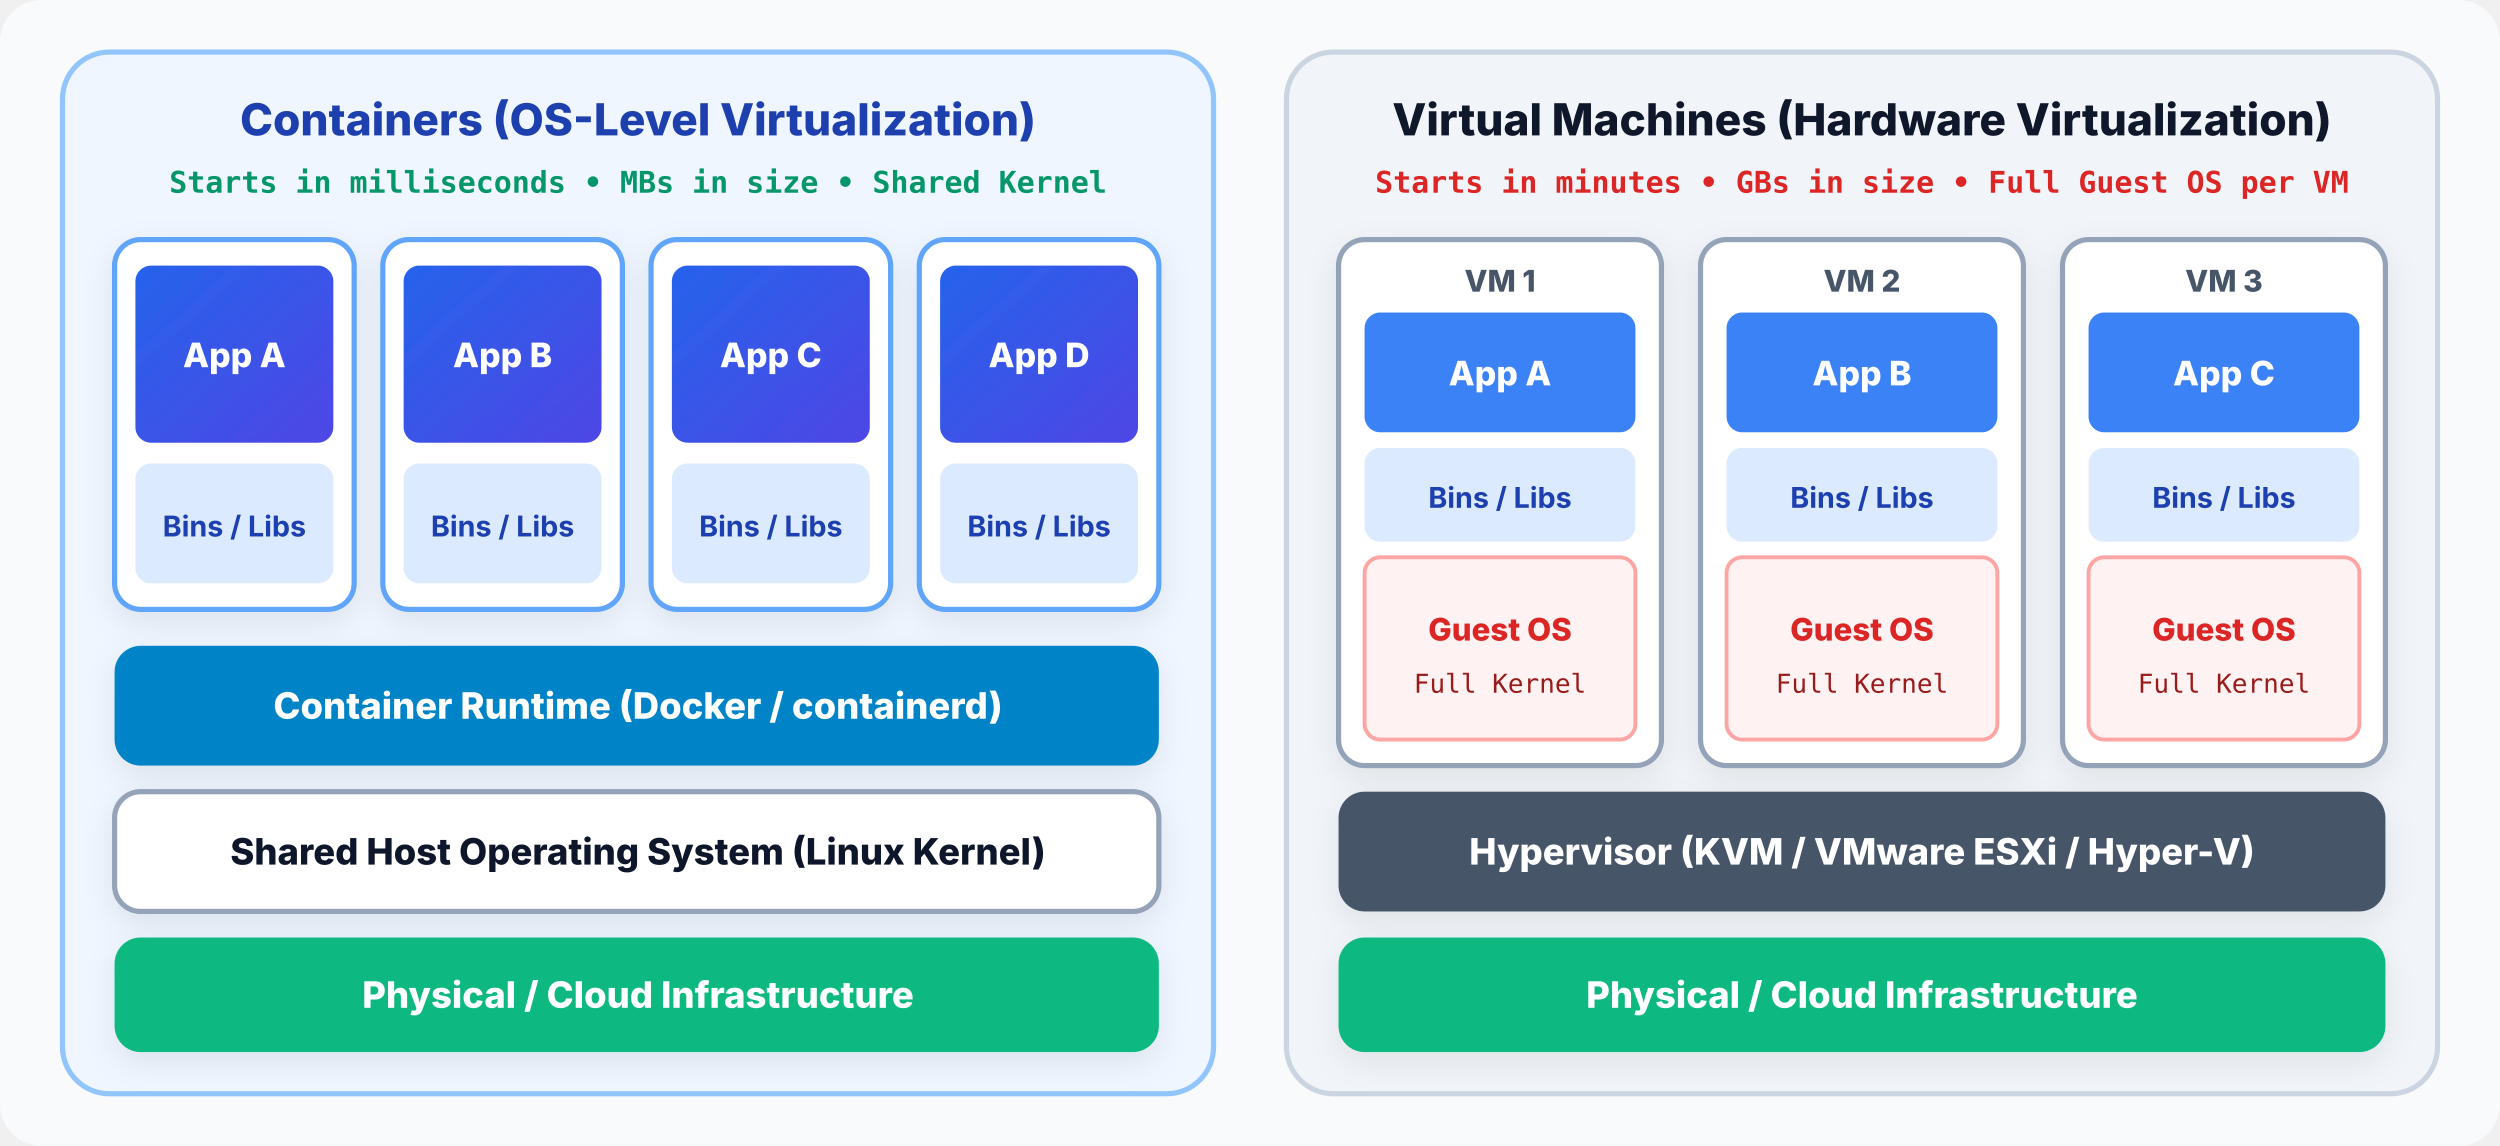
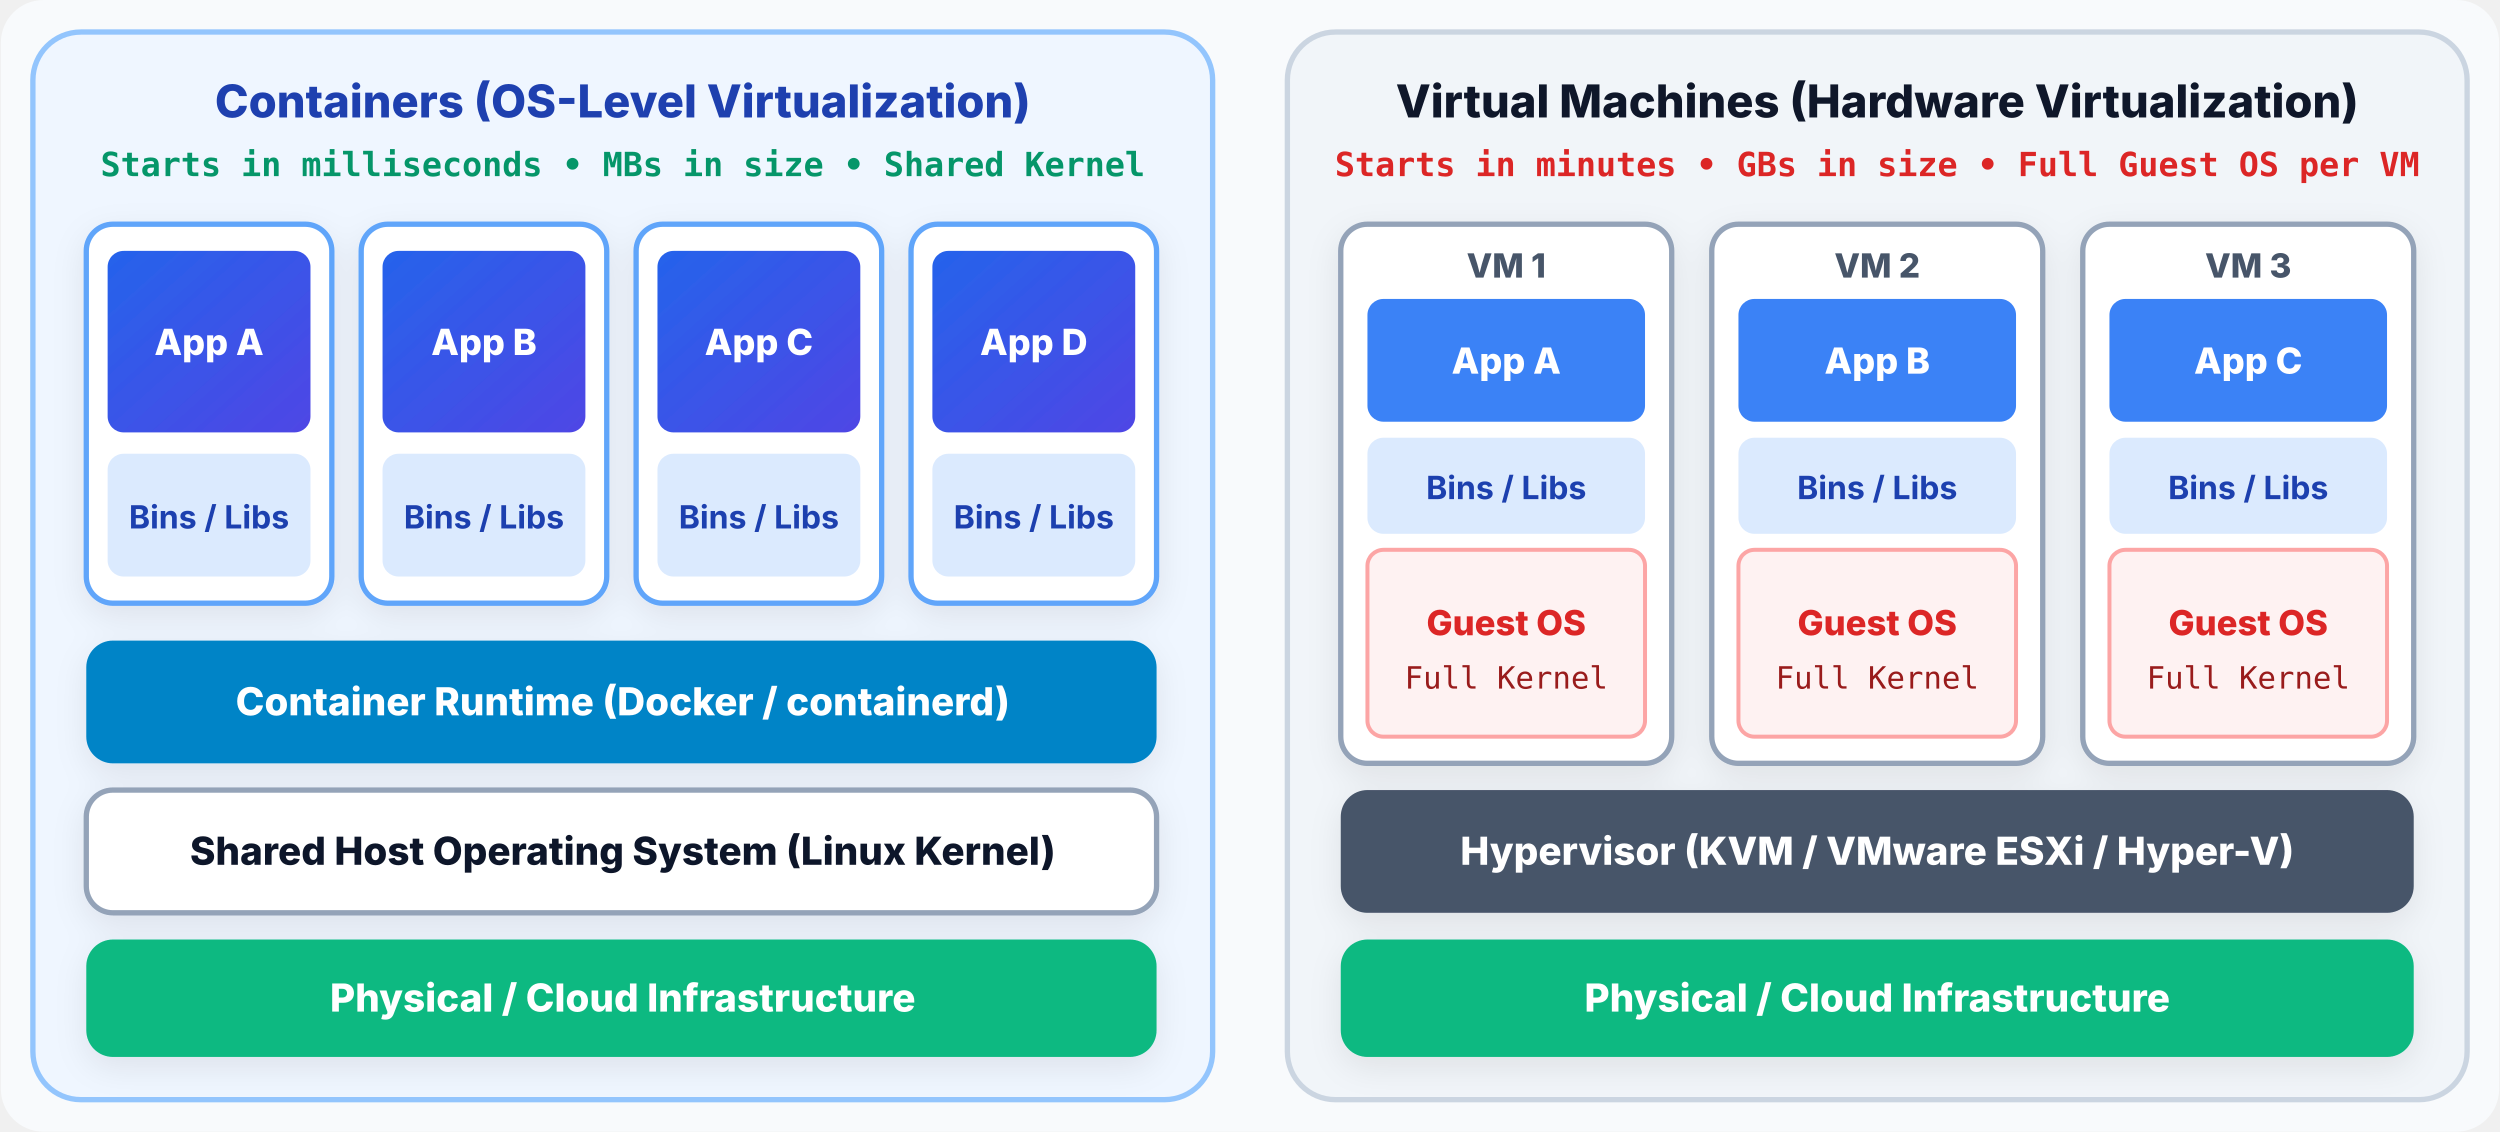
- <svg xmlns="http://www.w3.org/2000/svg" viewBox="0 0 960 440" width="960" height="440" font-family="'Inter', -apple-system, BlinkMacSystemFont, 'Segoe UI', sans-serif">
+ <svg xmlns="http://www.w3.org/2000/svg" viewBox="12 8 936 424" width="1120" height="507" font-family="'Inter', -apple-system, BlinkMacSystemFont, 'Segoe UI', sans-serif">
  <defs>
    <linearGradient id="cvmBlue" x1="0" y1="0" x2="1" y2="1">
      <stop offset="0%" stop-color="#2563eb" />
      <stop offset="100%" stop-color="#4f46e5" />
    </linearGradient>
    <filter id="cvmShadow" x="-10%" y="-10%" width="120%" height="125%">
      <feDropShadow dx="0" dy="4" stdDeviation="6" flood-color="#0f172a" flood-opacity="0.08" />
    </filter>
  </defs>
-   <rect width="960" height="440" rx="16" fill="#f8fafc" />
+   <rect x="12" y="8" width="936" height="424" rx="16" fill="#f8fafc" />
  <rect x="24" y="20" width="442" height="400" rx="18" fill="#eff6ff" stroke="#93c5fd" stroke-width="2" />
  <text x="245" y="52" text-anchor="middle" font-size="17" font-weight="800" fill="#1e40af">Containers (OS-Level Virtualization)</text>
-   <text x="245" y="74" text-anchor="middle" font-size="11.5" font-family="'JetBrains Mono', monospace" fill="#059669" font-weight="700">Starts in milliseconds • MBs in size • Shared Kernel</text>
+   <text x="245" y="74" text-anchor="middle" font-size="12.5" font-family="'JetBrains Mono', monospace" fill="#059669" font-weight="700">Starts in milliseconds • MBs in size • Shared Kernel</text>
  <g filter="url(#cvmShadow)" text-anchor="middle">
    <rect x="44" y="92" width="92" height="142" rx="10" fill="#ffffff" stroke="#60a5fa" stroke-width="2" />
    <rect x="52" y="102" width="76" height="68" rx="6" fill="url(#cvmBlue)" />
-     <text x="90" y="141" font-size="13" font-weight="800" fill="#ffffff">App A</text>
+     <text x="90" y="141" font-size="13.5" font-weight="800" fill="#ffffff">App A</text>
    <rect x="52" y="178" width="76" height="46" rx="6" fill="#dbeafe" />
-     <text x="90" y="206" font-size="11" font-weight="700" fill="#1e40af">Bins / Libs</text>
+     <text x="90" y="206" font-size="12" font-weight="700" fill="#1e40af">Bins / Libs</text>
    <rect x="147" y="92" width="92" height="142" rx="10" fill="#ffffff" stroke="#60a5fa" stroke-width="2" />
    <rect x="155" y="102" width="76" height="68" rx="6" fill="url(#cvmBlue)" />
-     <text x="193" y="141" font-size="13" font-weight="800" fill="#ffffff">App B</text>
+     <text x="193" y="141" font-size="13.5" font-weight="800" fill="#ffffff">App B</text>
    <rect x="155" y="178" width="76" height="46" rx="6" fill="#dbeafe" />
-     <text x="193" y="206" font-size="11" font-weight="700" fill="#1e40af">Bins / Libs</text>
+     <text x="193" y="206" font-size="12" font-weight="700" fill="#1e40af">Bins / Libs</text>
    <rect x="250" y="92" width="92" height="142" rx="10" fill="#ffffff" stroke="#60a5fa" stroke-width="2" />
    <rect x="258" y="102" width="76" height="68" rx="6" fill="url(#cvmBlue)" />
-     <text x="296" y="141" font-size="13" font-weight="800" fill="#ffffff">App C</text>
+     <text x="296" y="141" font-size="13.5" font-weight="800" fill="#ffffff">App C</text>
    <rect x="258" y="178" width="76" height="46" rx="6" fill="#dbeafe" />
-     <text x="296" y="206" font-size="11" font-weight="700" fill="#1e40af">Bins / Libs</text>
+     <text x="296" y="206" font-size="12" font-weight="700" fill="#1e40af">Bins / Libs</text>
    <rect x="353" y="92" width="92" height="142" rx="10" fill="#ffffff" stroke="#60a5fa" stroke-width="2" />
    <rect x="361" y="102" width="76" height="68" rx="6" fill="url(#cvmBlue)" />
-     <text x="399" y="141" font-size="13" font-weight="800" fill="#ffffff">App D</text>
+     <text x="399" y="141" font-size="13.5" font-weight="800" fill="#ffffff">App D</text>
    <rect x="361" y="178" width="76" height="46" rx="6" fill="#dbeafe" />
-     <text x="399" y="206" font-size="11" font-weight="700" fill="#1e40af">Bins / Libs</text>
+     <text x="399" y="206" font-size="12" font-weight="700" fill="#1e40af">Bins / Libs</text>
    <rect x="44" y="248" width="401" height="46" rx="10" fill="#0284c7" />
-     <text x="245" y="276" font-size="14" font-weight="800" fill="#ffffff">Container Runtime (Docker / containerd)</text>
+     <text x="245" y="276" font-size="14.5" font-weight="800" fill="#ffffff">Container Runtime (Docker / containerd)</text>
    <rect x="44" y="304" width="401" height="46" rx="10" fill="#ffffff" stroke="#94a3b8" stroke-width="2" />
-     <text x="245" y="332" font-size="14" font-weight="800" fill="#0f172a">Shared Host Operating System (Linux Kernel)</text>
+     <text x="245" y="332" font-size="14.5" font-weight="800" fill="#0f172a">Shared Host Operating System (Linux Kernel)</text>
    <rect x="44" y="360" width="401" height="44" rx="10" fill="#10b981" />
-     <text x="245" y="387" font-size="14" font-weight="800" fill="#ffffff">Physical / Cloud Infrastructure</text>
+     <text x="245" y="387" font-size="14.5" font-weight="800" fill="#ffffff">Physical / Cloud Infrastructure</text>
  </g>
  <rect x="494" y="20" width="442" height="400" rx="18" fill="#f1f5f9" stroke="#cbd5e1" stroke-width="2" />
  <text x="715" y="52" text-anchor="middle" font-size="17" font-weight="800" fill="#0f172a">Virtual Machines (Hardware Virtualization)</text>
-   <text x="715" y="74" text-anchor="middle" font-size="11.5" font-family="'JetBrains Mono', monospace" fill="#dc2626" font-weight="700">Starts in minutes • GBs in size • Full Guest OS per VM</text>
+   <text x="715" y="74" text-anchor="middle" font-size="12.5" font-family="'JetBrains Mono', monospace" fill="#dc2626" font-weight="700">Starts in minutes • GBs in size • Full Guest OS per VM</text>
  <g filter="url(#cvmShadow)" text-anchor="middle">
    <rect x="514" y="92" width="124" height="202" rx="10" fill="#ffffff" stroke="#94a3b8" stroke-width="2" />
-     <text x="576" y="112" font-size="11.5" font-weight="800" fill="#475569">VM 1</text>
+     <text x="576" y="112" font-size="12.5" font-weight="800" fill="#475569">VM 1</text>
    <rect x="524" y="120" width="104" height="46" rx="6" fill="#3b82f6" />
-     <text x="576" y="148" font-size="13" font-weight="800" fill="#ffffff">App A</text>
+     <text x="576" y="148" font-size="13.5" font-weight="800" fill="#ffffff">App A</text>
    <rect x="524" y="172" width="104" height="36" rx="6" fill="#dbeafe" />
-     <text x="576" y="195" font-size="11" font-weight="700" fill="#1e40af">Bins / Libs</text>
+     <text x="576" y="195" font-size="12" font-weight="700" fill="#1e40af">Bins / Libs</text>
    <rect x="524" y="214" width="104" height="70" rx="6" fill="#fef2f2" stroke="#fca5a5" stroke-width="1.5" />
-     <text x="576" y="246" font-size="12" font-weight="800" fill="#dc2626">Guest OS</text>
-     <text x="576" y="266" font-size="10" font-family="'JetBrains Mono', monospace" fill="#991b1b">Full Kernel</text>
+     <text x="576" y="246" font-size="13" font-weight="800" fill="#dc2626">Guest OS</text>
+     <text x="576" y="266" font-size="11.5" font-family="'JetBrains Mono', monospace" fill="#991b1b">Full Kernel</text>
    <rect x="653" y="92" width="124" height="202" rx="10" fill="#ffffff" stroke="#94a3b8" stroke-width="2" />
-     <text x="715" y="112" font-size="11.5" font-weight="800" fill="#475569">VM 2</text>
+     <text x="715" y="112" font-size="12.5" font-weight="800" fill="#475569">VM 2</text>
    <rect x="663" y="120" width="104" height="46" rx="6" fill="#3b82f6" />
-     <text x="715" y="148" font-size="13" font-weight="800" fill="#ffffff">App B</text>
+     <text x="715" y="148" font-size="13.5" font-weight="800" fill="#ffffff">App B</text>
    <rect x="663" y="172" width="104" height="36" rx="6" fill="#dbeafe" />
-     <text x="715" y="195" font-size="11" font-weight="700" fill="#1e40af">Bins / Libs</text>
+     <text x="715" y="195" font-size="12" font-weight="700" fill="#1e40af">Bins / Libs</text>
    <rect x="663" y="214" width="104" height="70" rx="6" fill="#fef2f2" stroke="#fca5a5" stroke-width="1.5" />
-     <text x="715" y="246" font-size="12" font-weight="800" fill="#dc2626">Guest OS</text>
-     <text x="715" y="266" font-size="10" font-family="'JetBrains Mono', monospace" fill="#991b1b">Full Kernel</text>
+     <text x="715" y="246" font-size="13" font-weight="800" fill="#dc2626">Guest OS</text>
+     <text x="715" y="266" font-size="11.5" font-family="'JetBrains Mono', monospace" fill="#991b1b">Full Kernel</text>
    <rect x="792" y="92" width="124" height="202" rx="10" fill="#ffffff" stroke="#94a3b8" stroke-width="2" />
-     <text x="854" y="112" font-size="11.5" font-weight="800" fill="#475569">VM 3</text>
+     <text x="854" y="112" font-size="12.5" font-weight="800" fill="#475569">VM 3</text>
    <rect x="802" y="120" width="104" height="46" rx="6" fill="#3b82f6" />
-     <text x="854" y="148" font-size="13" font-weight="800" fill="#ffffff">App C</text>
+     <text x="854" y="148" font-size="13.5" font-weight="800" fill="#ffffff">App C</text>
    <rect x="802" y="172" width="104" height="36" rx="6" fill="#dbeafe" />
-     <text x="854" y="195" font-size="11" font-weight="700" fill="#1e40af">Bins / Libs</text>
+     <text x="854" y="195" font-size="12" font-weight="700" fill="#1e40af">Bins / Libs</text>
    <rect x="802" y="214" width="104" height="70" rx="6" fill="#fef2f2" stroke="#fca5a5" stroke-width="1.5" />
-     <text x="854" y="246" font-size="12" font-weight="800" fill="#dc2626">Guest OS</text>
-     <text x="854" y="266" font-size="10" font-family="'JetBrains Mono', monospace" fill="#991b1b">Full Kernel</text>
+     <text x="854" y="246" font-size="13" font-weight="800" fill="#dc2626">Guest OS</text>
+     <text x="854" y="266" font-size="11.5" font-family="'JetBrains Mono', monospace" fill="#991b1b">Full Kernel</text>
    <rect x="514" y="304" width="402" height="46" rx="10" fill="#475569" />
-     <text x="715" y="332" font-size="14" font-weight="800" fill="#ffffff">Hypervisor (KVM / VMware ESXi / Hyper-V)</text>
+     <text x="715" y="332" font-size="14.5" font-weight="800" fill="#ffffff">Hypervisor (KVM / VMware ESXi / Hyper-V)</text>
    <rect x="514" y="360" width="402" height="44" rx="10" fill="#10b981" />
-     <text x="715" y="387" font-size="14" font-weight="800" fill="#ffffff">Physical / Cloud Infrastructure</text>
+     <text x="715" y="387" font-size="14.5" font-weight="800" fill="#ffffff">Physical / Cloud Infrastructure</text>
  </g>
</svg>
